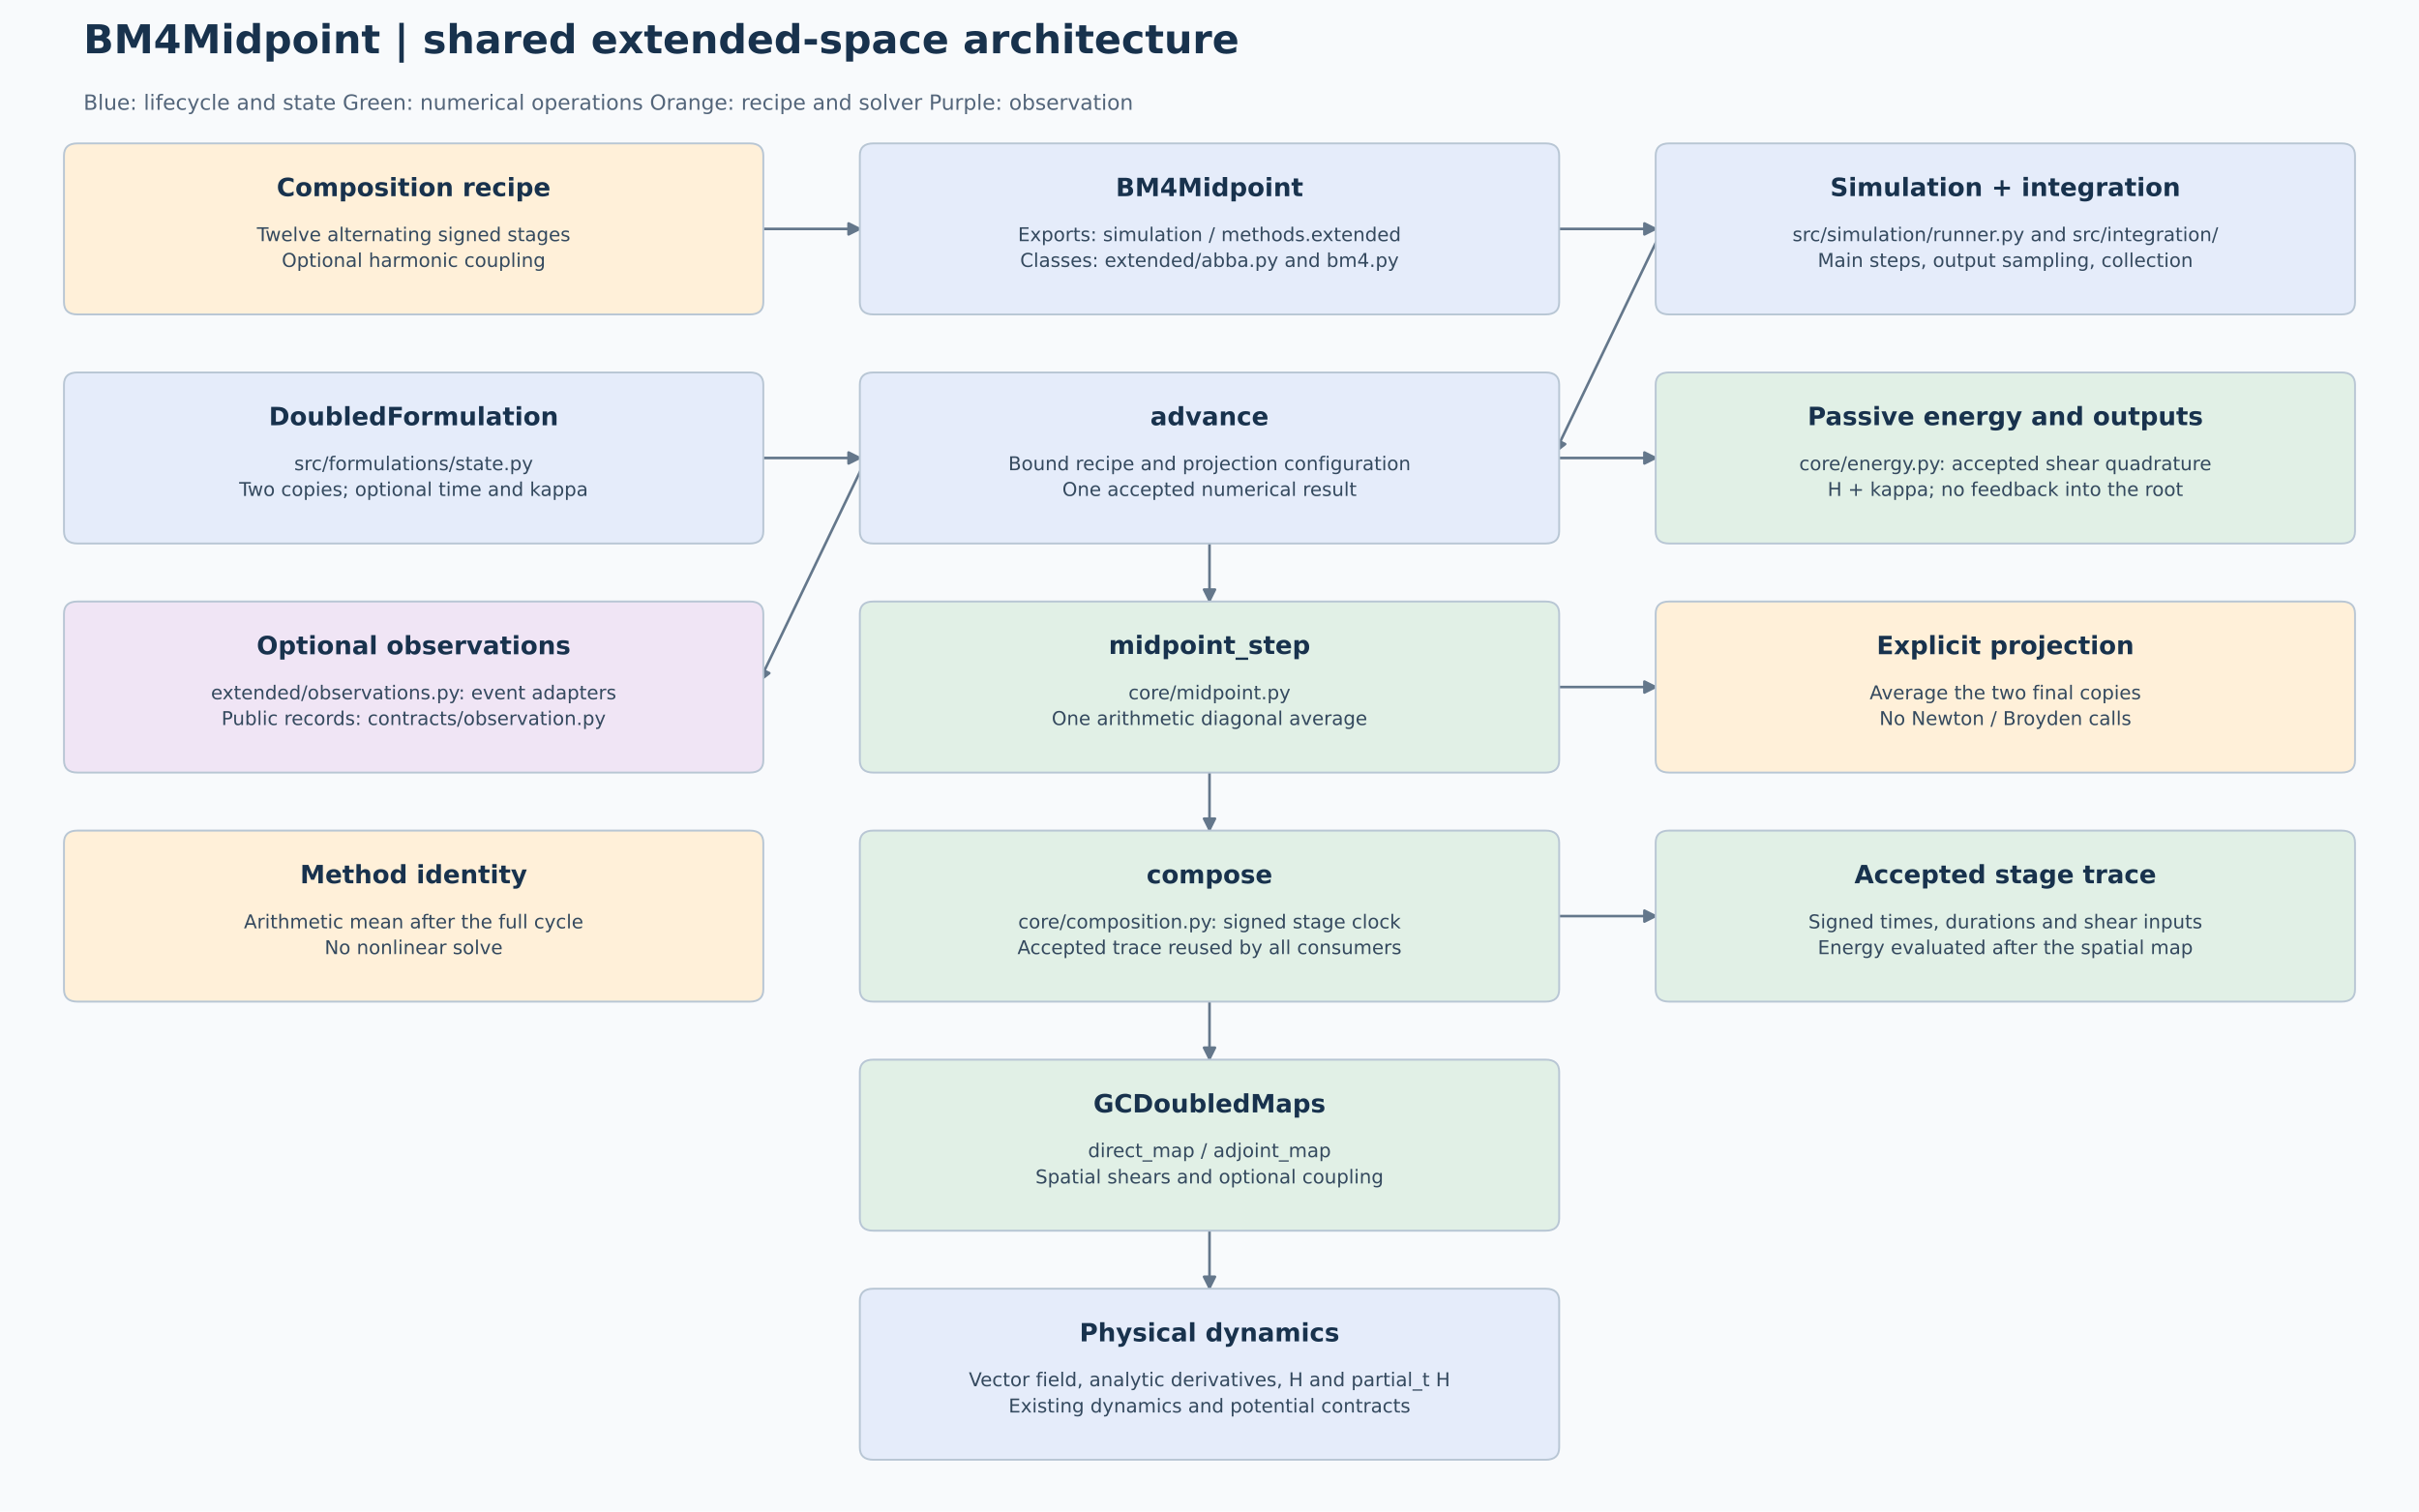
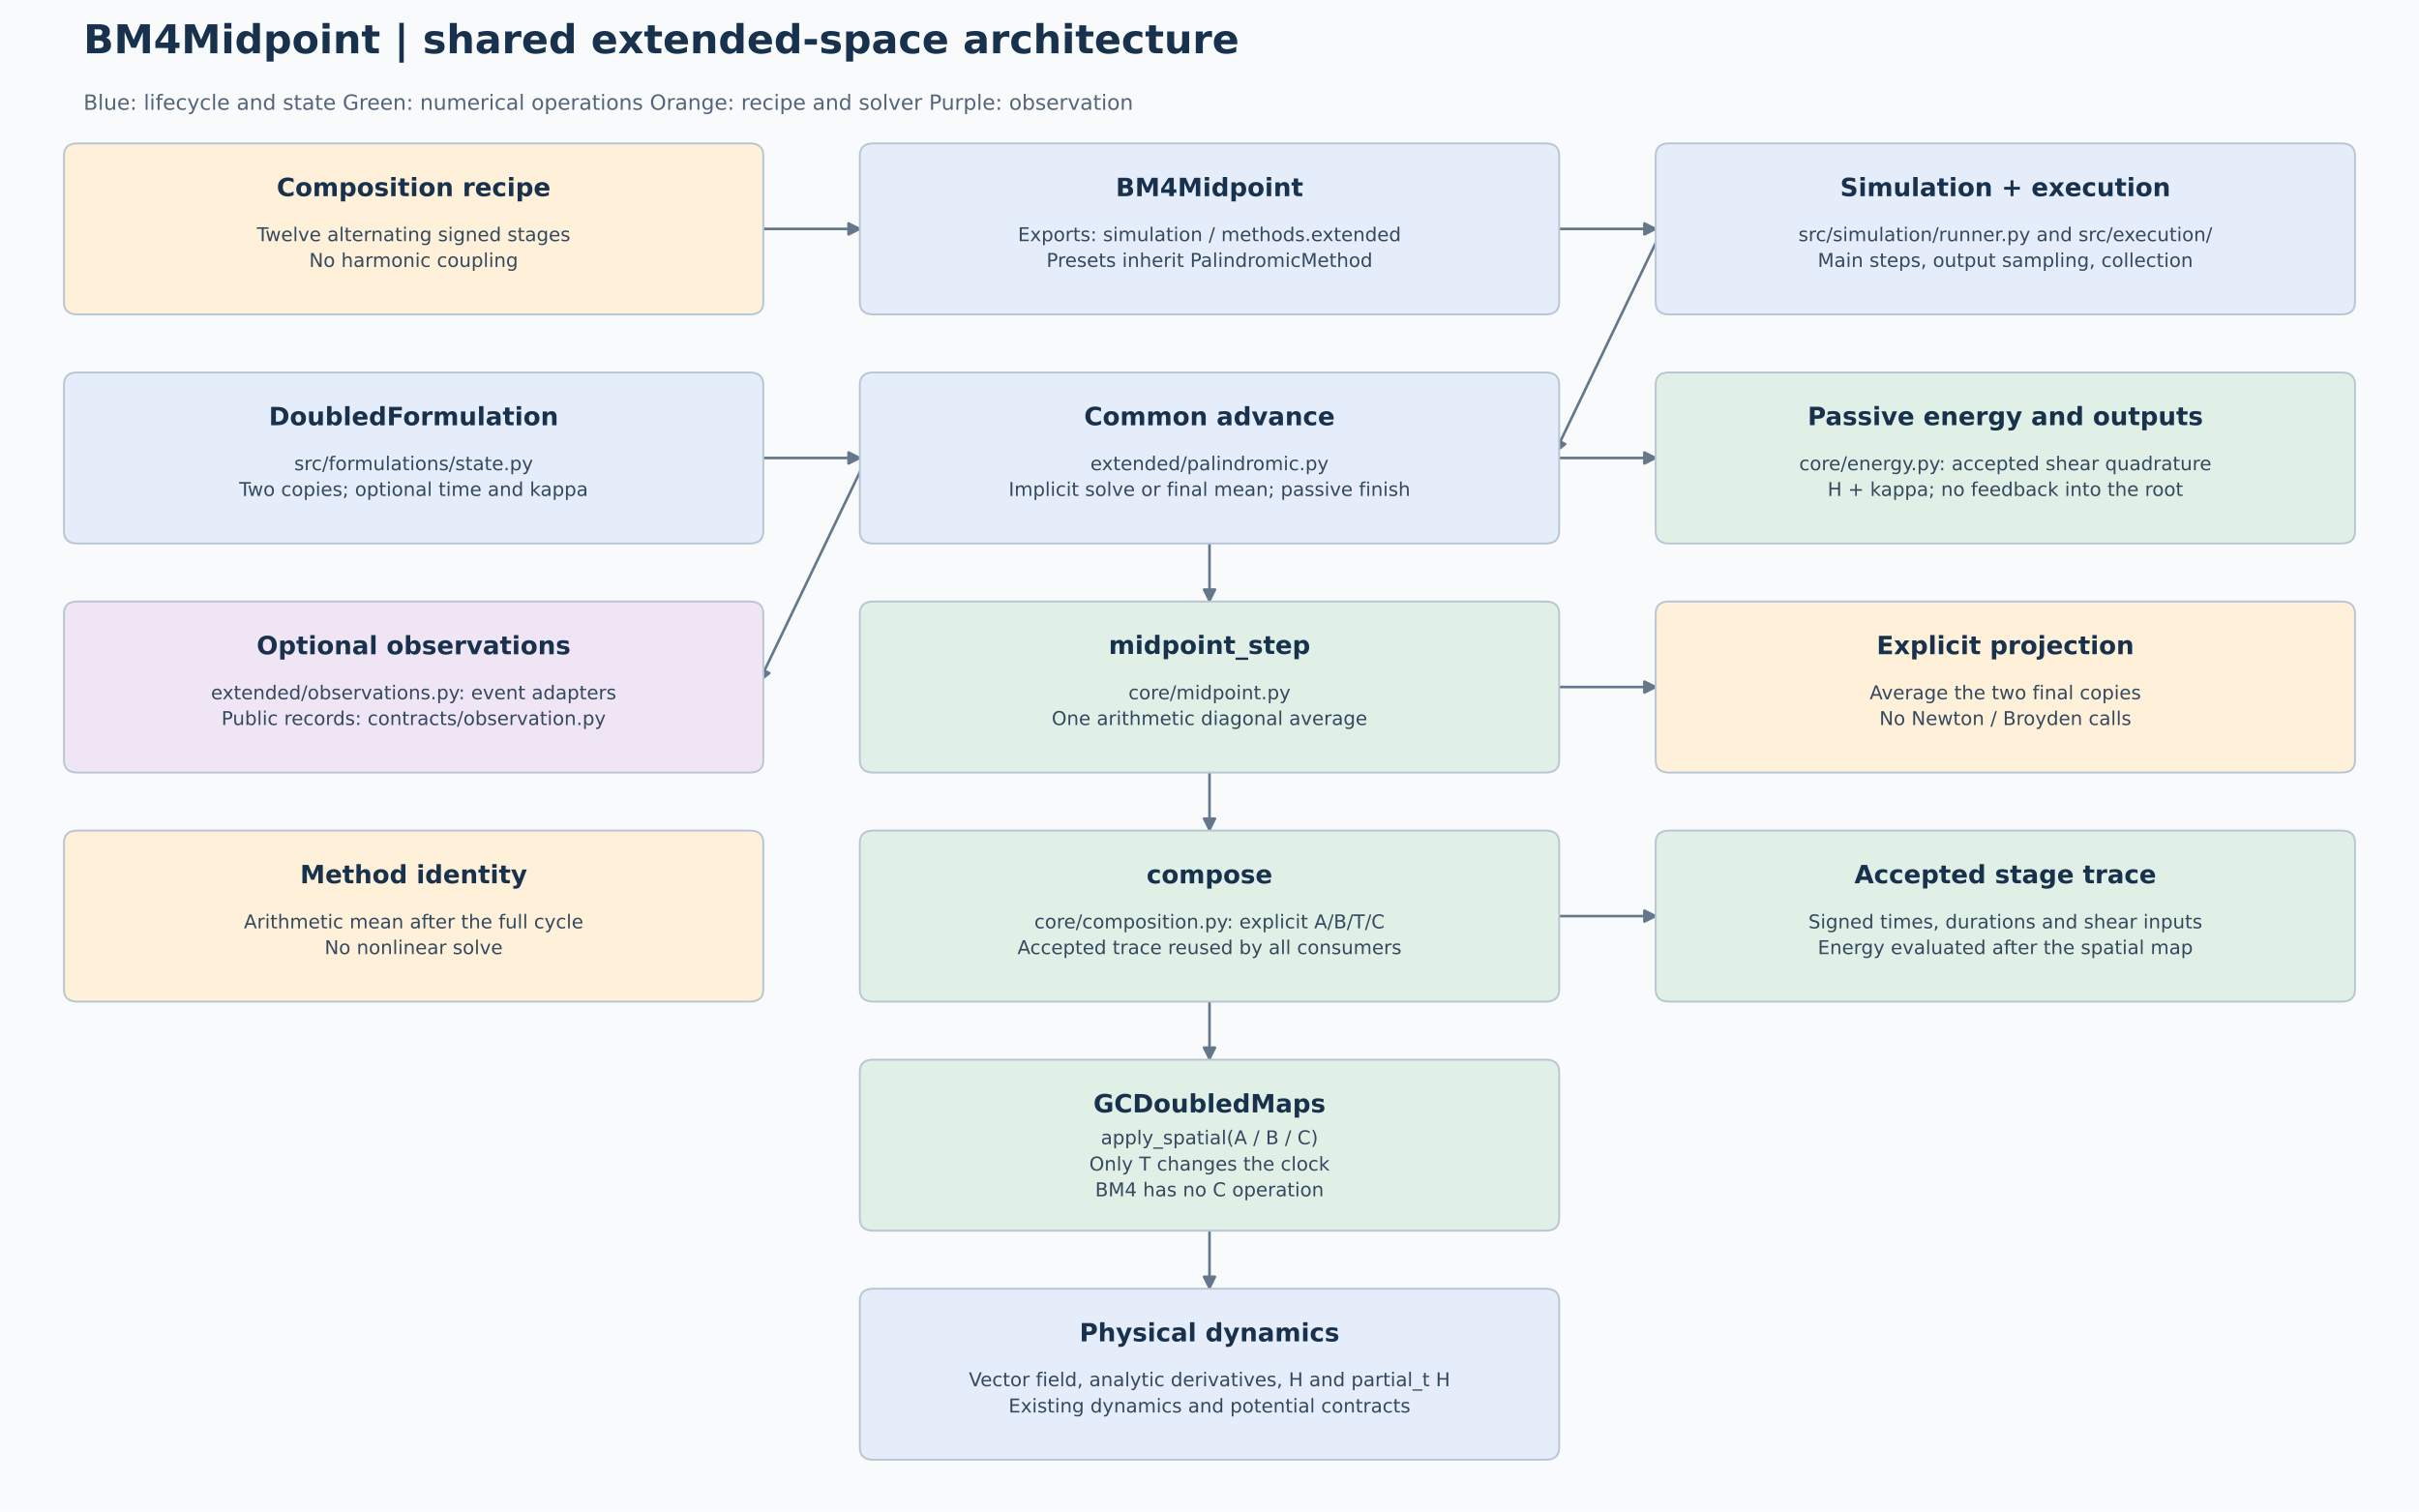
<svg xmlns="http://www.w3.org/2000/svg" width="1152pt" height="720pt" viewBox="0 0 1152 720" version="1.1">
  <defs>
    <style type="text/css">*{stroke-linejoin: round; stroke-linecap: butt}</style>
  </defs>
  <g id="figure_1">
    <g id="patch_1">
      <path d="M 0 720 L 1152 720 L 1152 0 L 0 0 z " style="fill: #f8fafc" />
    </g>
    <g id="axes_1">
      <g id="patch_2">
        <path d="M 362.288 109.039 Q 386.497 109.039 409.309 109.039 " clip-path="url(#pb098db616b)" style="fill: none; stroke: #64778b; stroke-width: 1.25; stroke-linecap: round" />
        <path d="M 404.109 106.439 L 409.309 109.039 L 404.109 111.639 z " clip-path="url(#pb098db616b)" style="fill: #64778b; stroke: #64778b; stroke-width: 1.25; stroke-linecap: round" />
      </g>
      <g id="patch_3">
        <path d="M 741.296 109.039 Q 765.505 109.039 788.317 109.039 " clip-path="url(#pb098db616b)" style="fill: none; stroke: #64778b; stroke-width: 1.25; stroke-linecap: round" />
        <path d="M 783.117 106.439 L 788.317 109.039 L 783.117 111.639 z " clip-path="url(#pb098db616b)" style="fill: #64778b; stroke: #64778b; stroke-width: 1.25; stroke-linecap: round" />
      </g>
      <g id="patch_4">
        <path d="M 790.847 110.841 Q 765.505 163.594 740.768 215.088 " clip-path="url(#pb098db616b)" style="fill: none; stroke: #64778b; stroke-width: 1.25; stroke-linecap: round" />
        <path d="M 745.363 211.527 L 740.768 215.088 L 740.676 209.275 z " clip-path="url(#pb098db616b)" style="fill: #64778b; stroke: #64778b; stroke-width: 1.25; stroke-linecap: round" />
      </g>
      <g id="patch_5">
        <path d="M 362.288 218.153 Q 386.497 218.153 409.309 218.153 " clip-path="url(#pb098db616b)" style="fill: none; stroke: #64778b; stroke-width: 1.25; stroke-linecap: round" />
        <path d="M 404.109 215.553 L 409.309 218.153 L 404.109 220.753 z " clip-path="url(#pb098db616b)" style="fill: #64778b; stroke: #64778b; stroke-width: 1.25; stroke-linecap: round" />
      </g>
      <g id="patch_6">
        <path d="M 576 257.976 Q 576 272.707 576 286.041 " clip-path="url(#pb098db616b)" style="fill: none; stroke: #64778b; stroke-width: 1.25; stroke-linecap: round" />
        <path d="M 578.6 280.841 L 576 286.041 L 573.4 280.841 z " clip-path="url(#pb098db616b)" style="fill: #64778b; stroke: #64778b; stroke-width: 1.25; stroke-linecap: round" />
      </g>
      <g id="patch_7">
        <path d="M 741.296 218.153 Q 765.505 218.153 788.317 218.153 " clip-path="url(#pb098db616b)" style="fill: none; stroke: #64778b; stroke-width: 1.25; stroke-linecap: round" />
        <path d="M 783.117 215.553 L 788.317 218.153 L 783.117 220.753 z " clip-path="url(#pb098db616b)" style="fill: #64778b; stroke: #64778b; stroke-width: 1.25; stroke-linecap: round" />
      </g>
      <g id="patch_8">
        <path d="M 411.839 219.954 Q 386.497 272.708 361.76 324.202 " clip-path="url(#pb098db616b)" style="fill: none; stroke: #64778b; stroke-width: 1.25; stroke-linecap: round" />
        <path d="M 366.355 320.64 L 361.76 324.202 L 361.668 318.389 z " clip-path="url(#pb098db616b)" style="fill: #64778b; stroke: #64778b; stroke-width: 1.25; stroke-linecap: round" />
      </g>
      <g id="patch_9">
        <path d="M 576 367.089 Q 576 381.821 576 395.155 " clip-path="url(#pb098db616b)" style="fill: none; stroke: #64778b; stroke-width: 1.25; stroke-linecap: round" />
        <path d="M 578.6 389.955 L 576 395.155 L 573.4 389.955 z " clip-path="url(#pb098db616b)" style="fill: #64778b; stroke: #64778b; stroke-width: 1.25; stroke-linecap: round" />
      </g>
      <g id="patch_10">
        <path d="M 741.296 327.266 Q 765.505 327.266 788.317 327.266 " clip-path="url(#pb098db616b)" style="fill: none; stroke: #64778b; stroke-width: 1.25; stroke-linecap: round" />
        <path d="M 783.117 324.666 L 788.317 327.266 L 783.117 329.866 z " clip-path="url(#pb098db616b)" style="fill: #64778b; stroke: #64778b; stroke-width: 1.25; stroke-linecap: round" />
      </g>
      <g id="patch_11">
        <path d="M 741.296 436.379 Q 765.505 436.379 788.317 436.379 " clip-path="url(#pb098db616b)" style="fill: none; stroke: #64778b; stroke-width: 1.25; stroke-linecap: round" />
        <path d="M 783.117 433.779 L 788.317 436.379 L 783.117 438.979 z " clip-path="url(#pb098db616b)" style="fill: #64778b; stroke: #64778b; stroke-width: 1.25; stroke-linecap: round" />
      </g>
      <g id="patch_12">
        <path d="M 576 476.203 Q 576 490.934 576 504.268 " clip-path="url(#pb098db616b)" style="fill: none; stroke: #64778b; stroke-width: 1.25; stroke-linecap: round" />
        <path d="M 578.6 499.068 L 576 504.268 L 573.4 499.068 z " clip-path="url(#pb098db616b)" style="fill: #64778b; stroke: #64778b; stroke-width: 1.25; stroke-linecap: round" />
      </g>
      <g id="patch_13">
        <path d="M 576 585.316 Q 576 600.048 576 613.382 " clip-path="url(#pb098db616b)" style="fill: none; stroke: #64778b; stroke-width: 1.25; stroke-linecap: round" />
        <path d="M 578.6 608.182 L 576 613.382 L 573.4 608.182 z " clip-path="url(#pb098db616b)" style="fill: #64778b; stroke: #64778b; stroke-width: 1.25; stroke-linecap: round" />
      </g>
      <g id="patch_14">
        <path d="M 36.922 149.775 L 357.062 149.775 Q 363.514 149.775 363.514 143.955 L 363.514 74.123 Q 363.514 68.304 357.062 68.304 L 36.922 68.304 Q 30.47 68.304 30.47 74.123 L 30.47 143.955 Q 30.47 149.775 36.922 149.775 z " clip-path="url(#pb098db616b)" style="fill: #fff0d9; stroke: #b8c6d4; stroke-width: 0.9; stroke-linejoin: miter" />
      </g>
      <g id="patch_15">
        <path d="M 415.93 149.775 L 736.07 149.775 Q 742.522 149.775 742.522 143.955 L 742.522 74.123 Q 742.522 68.304 736.07 68.304 L 415.93 68.304 Q 409.478 68.304 409.478 74.123 L 409.478 143.955 Q 409.478 149.775 415.93 149.775 z " clip-path="url(#pb098db616b)" style="fill: #e5ecfa; stroke: #b8c6d4; stroke-width: 0.9; stroke-linejoin: miter" />
      </g>
      <g id="patch_16">
        <path d="M 794.938 149.775 L 1115.078 149.775 Q 1121.53 149.775 1121.53 143.955 L 1121.53 74.123 Q 1121.53 68.304 1115.078 68.304 L 794.938 68.304 Q 788.486 68.304 788.486 74.123 L 788.486 143.955 Q 788.486 149.775 794.938 149.775 z " clip-path="url(#pb098db616b)" style="fill: #e5ecfa; stroke: #b8c6d4; stroke-width: 0.9; stroke-linejoin: miter" />
      </g>
      <g id="patch_17">
        <path d="M 36.922 258.888 L 357.062 258.888 Q 363.514 258.888 363.514 253.069 L 363.514 183.236 Q 363.514 177.417 357.062 177.417 L 36.922 177.417 Q 30.47 177.417 30.47 183.236 L 30.47 253.069 Q 30.47 258.888 36.922 258.888 z " clip-path="url(#pb098db616b)" style="fill: #e5ecfa; stroke: #b8c6d4; stroke-width: 0.9; stroke-linejoin: miter" />
      </g>
      <g id="patch_18">
        <path d="M 415.93 258.888 L 736.07 258.888 Q 742.522 258.888 742.522 253.069 L 742.522 183.236 Q 742.522 177.417 736.07 177.417 L 415.93 177.417 Q 409.478 177.417 409.478 183.236 L 409.478 253.069 Q 409.478 258.888 415.93 258.888 z " clip-path="url(#pb098db616b)" style="fill: #e5ecfa; stroke: #b8c6d4; stroke-width: 0.9; stroke-linejoin: miter" />
      </g>
      <g id="patch_19">
        <path d="M 794.938 258.888 L 1115.078 258.888 Q 1121.53 258.888 1121.53 253.069 L 1121.53 183.236 Q 1121.53 177.417 1115.078 177.417 L 794.938 177.417 Q 788.486 177.417 788.486 183.236 L 788.486 253.069 Q 788.486 258.888 794.938 258.888 z " clip-path="url(#pb098db616b)" style="fill: #e1f0e6; stroke: #b8c6d4; stroke-width: 0.9; stroke-linejoin: miter" />
      </g>
      <g id="patch_20">
        <path d="M 36.922 368.002 L 357.062 368.002 Q 363.514 368.002 363.514 362.182 L 363.514 292.35 Q 363.514 286.53 357.062 286.53 L 36.922 286.53 Q 30.47 286.53 30.47 292.35 L 30.47 362.182 Q 30.47 368.002 36.922 368.002 z " clip-path="url(#pb098db616b)" style="fill: #f0e5f5; stroke: #b8c6d4; stroke-width: 0.9; stroke-linejoin: miter" />
      </g>
      <g id="patch_21">
        <path d="M 415.93 368.002 L 736.07 368.002 Q 742.522 368.002 742.522 362.182 L 742.522 292.35 Q 742.522 286.53 736.07 286.53 L 415.93 286.53 Q 409.478 286.53 409.478 292.35 L 409.478 362.182 Q 409.478 368.002 415.93 368.002 z " clip-path="url(#pb098db616b)" style="fill: #e1f0e6; stroke: #b8c6d4; stroke-width: 0.9; stroke-linejoin: miter" />
      </g>
      <g id="patch_22">
        <path d="M 794.938 368.002 L 1115.078 368.002 Q 1121.53 368.002 1121.53 362.182 L 1121.53 292.35 Q 1121.53 286.53 1115.078 286.53 L 794.938 286.53 Q 788.486 286.53 788.486 292.35 L 788.486 362.182 Q 788.486 368.002 794.938 368.002 z " clip-path="url(#pb098db616b)" style="fill: #fff0d9; stroke: #b8c6d4; stroke-width: 0.9; stroke-linejoin: miter" />
      </g>
      <g id="patch_23">
        <path d="M 36.922 477.115 L 357.062 477.115 Q 363.514 477.115 363.514 471.296 L 363.514 401.463 Q 363.514 395.644 357.062 395.644 L 36.922 395.644 Q 30.47 395.644 30.47 401.463 L 30.47 471.296 Q 30.47 477.115 36.922 477.115 z " clip-path="url(#pb098db616b)" style="fill: #fff0d9; stroke: #b8c6d4; stroke-width: 0.9; stroke-linejoin: miter" />
      </g>
      <g id="patch_24">
        <path d="M 415.93 477.115 L 736.07 477.115 Q 742.522 477.115 742.522 471.296 L 742.522 401.463 Q 742.522 395.644 736.07 395.644 L 415.93 395.644 Q 409.478 395.644 409.478 401.463 L 409.478 471.296 Q 409.478 477.115 415.93 477.115 z " clip-path="url(#pb098db616b)" style="fill: #e1f0e6; stroke: #b8c6d4; stroke-width: 0.9; stroke-linejoin: miter" />
      </g>
      <g id="patch_25">
        <path d="M 794.938 477.115 L 1115.078 477.115 Q 1121.53 477.115 1121.53 471.296 L 1121.53 401.463 Q 1121.53 395.644 1115.078 395.644 L 794.938 395.644 Q 788.486 395.644 788.486 401.463 L 788.486 471.296 Q 788.486 477.115 794.938 477.115 z " clip-path="url(#pb098db616b)" style="fill: #e1f0e6; stroke: #b8c6d4; stroke-width: 0.9; stroke-linejoin: miter" />
      </g>
      <g id="patch_26">
        <path d="M 415.93 586.228 L 736.07 586.228 Q 742.522 586.228 742.522 580.409 L 742.522 510.576 Q 742.522 504.757 736.07 504.757 L 415.93 504.757 Q 409.478 504.757 409.478 510.576 L 409.478 580.409 Q 409.478 586.228 415.93 586.228 z " clip-path="url(#pb098db616b)" style="fill: #e1f0e6; stroke: #b8c6d4; stroke-width: 0.9; stroke-linejoin: miter" />
      </g>
      <g id="patch_27">
        <path d="M 415.93 695.342 L 736.07 695.342 Q 742.522 695.342 742.522 689.522 L 742.522 619.69 Q 742.522 613.871 736.07 613.871 L 415.93 613.871 Q 409.478 613.871 409.478 619.69 L 409.478 689.522 Q 409.478 695.342 415.93 695.342 z " clip-path="url(#pb098db616b)" style="fill: #e5ecfa; stroke: #b8c6d4; stroke-width: 0.9; stroke-linejoin: miter" />
      </g>
      <g id="text_1">
        <text style="font-weight: 700; font-size: 19px; font-family: 'DejaVu Sans', 'Bitstream Vera Sans', 'Computer Modern Sans Serif', 'Lucida Grande', 'Verdana', 'Geneva', 'Lucid', 'Arial', 'Helvetica', 'Avant Garde', sans-serif; text-anchor: start; fill: #18324d" x="39.744" y="25.386" transform="rotate(-0 39.744 25.38557)">BM4Midpoint | shared extended-space architecture</text>
      </g>
      <g id="text_2">
        <text style="font-size: 10px; font-family: 'DejaVu Sans', 'Bitstream Vera Sans', 'Computer Modern Sans Serif', 'Lucida Grande', 'Verdana', 'Geneva', 'Lucid', 'Arial', 'Helvetica', 'Avant Garde', sans-serif; text-anchor: start; fill: #53657a" x="39.744" y="52.3" transform="rotate(-0 39.744 52.30021)">Blue: lifecycle and state    Green: numerical operations    Orange: recipe and solver    Purple: observation</text>
      </g>
      <g id="text_3">
        <text style="font-weight: 700; font-size: 12px; font-family: 'DejaVu Sans', 'Bitstream Vera Sans', 'Computer Modern Sans Serif', 'Lucida Grande', 'Verdana', 'Geneva', 'Lucid', 'Arial', 'Helvetica', 'Avant Garde', sans-serif; text-anchor: middle; fill: #18324d" x="196.992" y="93.437" transform="rotate(-0 196.992 93.43744)">Composition recipe</text>
      </g>
      <g id="text_4">
        <text style="font-size: 9.1px; font-family: 'DejaVu Sans', 'Bitstream Vera Sans', 'Computer Modern Sans Serif', 'Lucida Grande', 'Verdana', 'Geneva', 'Lucid', 'Arial', 'Helvetica', 'Avant Garde', sans-serif; fill: #34495e" transform="translate(122.3343 114.8745)">Twelve alternating signed stages</text>
-         <text style="font-size: 9.1px; font-family: 'DejaVu Sans', 'Bitstream Vera Sans', 'Computer Modern Sans Serif', 'Lucida Grande', 'Verdana', 'Geneva', 'Lucid', 'Arial', 'Helvetica', 'Avant Garde', sans-serif; fill: #34495e" transform="translate(134.1757 127.1389)">Optional harmonic coupling</text>
+         <text style="font-size: 9.1px; font-family: 'DejaVu Sans', 'Bitstream Vera Sans', 'Computer Modern Sans Serif', 'Lucida Grande', 'Verdana', 'Geneva', 'Lucid', 'Arial', 'Helvetica', 'Avant Garde', sans-serif; fill: #34495e" transform="translate(147.2257 127.1389)">No harmonic coupling</text>
      </g>
      <g id="text_5">
        <text style="font-weight: 700; font-size: 12px; font-family: 'DejaVu Sans', 'Bitstream Vera Sans', 'Computer Modern Sans Serif', 'Lucida Grande', 'Verdana', 'Geneva', 'Lucid', 'Arial', 'Helvetica', 'Avant Garde', sans-serif; text-anchor: middle; fill: #18324d" x="576" y="93.437" transform="rotate(-0 576 93.43744)">BM4Midpoint</text>
      </g>
      <g id="text_6">
        <text style="font-size: 9.1px; font-family: 'DejaVu Sans', 'Bitstream Vera Sans', 'Computer Modern Sans Serif', 'Lucida Grande', 'Verdana', 'Geneva', 'Lucid', 'Arial', 'Helvetica', 'Avant Garde', sans-serif; fill: #34495e" transform="translate(484.7689 114.8745)">Exports: simulation / methods.extended</text>
-         <text style="font-size: 9.1px; font-family: 'DejaVu Sans', 'Bitstream Vera Sans', 'Computer Modern Sans Serif', 'Lucida Grande', 'Verdana', 'Geneva', 'Lucid', 'Arial', 'Helvetica', 'Avant Garde', sans-serif; fill: #34495e" transform="translate(485.8147 127.1389)">Classes: extended/abba.py and bm4.py</text>
+         <text style="font-size: 9.1px; font-family: 'DejaVu Sans', 'Bitstream Vera Sans', 'Computer Modern Sans Serif', 'Lucida Grande', 'Verdana', 'Geneva', 'Lucid', 'Arial', 'Helvetica', 'Avant Garde', sans-serif; fill: #34495e" transform="translate(498.3606 127.1389)">Presets inherit PalindromicMethod</text>
      </g>
      <g id="text_7">
-         <text style="font-weight: 700; font-size: 12px; font-family: 'DejaVu Sans', 'Bitstream Vera Sans', 'Computer Modern Sans Serif', 'Lucida Grande', 'Verdana', 'Geneva', 'Lucid', 'Arial', 'Helvetica', 'Avant Garde', sans-serif; text-anchor: middle; fill: #18324d" x="955.008" y="93.391" transform="rotate(-0 955.008 93.39056)">Simulation + integration</text>
+         <text style="font-weight: 700; font-size: 12px; font-family: 'DejaVu Sans', 'Bitstream Vera Sans', 'Computer Modern Sans Serif', 'Lucida Grande', 'Verdana', 'Geneva', 'Lucid', 'Arial', 'Helvetica', 'Avant Garde', sans-serif; text-anchor: middle; fill: #18324d" x="955.008" y="93.437" transform="rotate(-0 955.008 93.43744)">Simulation + execution</text>
      </g>
      <g id="text_8">
-         <text style="font-size: 9.1px; font-family: 'DejaVu Sans', 'Bitstream Vera Sans', 'Computer Modern Sans Serif', 'Lucida Grande', 'Verdana', 'Geneva', 'Lucid', 'Arial', 'Helvetica', 'Avant Garde', sans-serif; fill: #34495e" transform="translate(853.629 114.8745)">src/simulation/runner.py and src/integration/</text>
+         <text style="font-size: 9.1px; font-family: 'DejaVu Sans', 'Bitstream Vera Sans', 'Computer Modern Sans Serif', 'Lucida Grande', 'Verdana', 'Geneva', 'Lucid', 'Arial', 'Helvetica', 'Avant Garde', sans-serif; fill: #34495e" transform="translate(856.4514 114.8745)">src/simulation/runner.py and src/execution/</text>
        <text style="font-size: 9.1px; font-family: 'DejaVu Sans', 'Bitstream Vera Sans', 'Computer Modern Sans Serif', 'Lucida Grande', 'Verdana', 'Geneva', 'Lucid', 'Arial', 'Helvetica', 'Avant Garde', sans-serif; fill: #34495e" transform="translate(865.6403 127.1389)">Main steps, output sampling, collection</text>
      </g>
      <g id="text_9">
        <text style="font-weight: 700; font-size: 12px; font-family: 'DejaVu Sans', 'Bitstream Vera Sans', 'Computer Modern Sans Serif', 'Lucida Grande', 'Verdana', 'Geneva', 'Lucid', 'Arial', 'Helvetica', 'Avant Garde', sans-serif; text-anchor: middle; fill: #18324d" x="196.992" y="202.551" transform="rotate(-0 196.992 202.5508)">DoubledFormulation</text>
      </g>
      <g id="text_10">
        <text style="font-size: 9.1px; font-family: 'DejaVu Sans', 'Bitstream Vera Sans', 'Computer Modern Sans Serif', 'Lucida Grande', 'Verdana', 'Geneva', 'Lucid', 'Arial', 'Helvetica', 'Avant Garde', sans-serif; fill: #34495e" transform="translate(140.1028 223.9879)">src/formulations/state.py</text>
        <text style="font-size: 9.1px; font-family: 'DejaVu Sans', 'Bitstream Vera Sans', 'Computer Modern Sans Serif', 'Lucida Grande', 'Verdana', 'Geneva', 'Lucid', 'Arial', 'Helvetica', 'Avant Garde', sans-serif; fill: #34495e" transform="translate(113.8983 236.2523)">Two copies; optional time and kappa</text>
      </g>
      <g id="text_11">
-         <text style="font-weight: 700; font-size: 12px; font-family: 'DejaVu Sans', 'Bitstream Vera Sans', 'Computer Modern Sans Serif', 'Lucida Grande', 'Verdana', 'Geneva', 'Lucid', 'Arial', 'Helvetica', 'Avant Garde', sans-serif; text-anchor: middle; fill: #18324d" x="576" y="202.551" transform="rotate(-0 576 202.5508)">advance</text>
+         <text style="font-weight: 700; font-size: 12px; font-family: 'DejaVu Sans', 'Bitstream Vera Sans', 'Computer Modern Sans Serif', 'Lucida Grande', 'Verdana', 'Geneva', 'Lucid', 'Arial', 'Helvetica', 'Avant Garde', sans-serif; text-anchor: middle; fill: #18324d" x="576" y="202.551" transform="rotate(-0 576 202.5508)">Common advance</text>
      </g>
      <g id="text_12">
-         <text style="font-size: 9.1px; font-family: 'DejaVu Sans', 'Bitstream Vera Sans', 'Computer Modern Sans Serif', 'Lucida Grande', 'Verdana', 'Geneva', 'Lucid', 'Arial', 'Helvetica', 'Avant Garde', sans-serif; fill: #34495e" transform="translate(480.1692 223.9879)">Bound recipe and projection configuration</text>
-         <text style="font-size: 9.1px; font-family: 'DejaVu Sans', 'Bitstream Vera Sans', 'Computer Modern Sans Serif', 'Lucida Grande', 'Verdana', 'Geneva', 'Lucid', 'Arial', 'Helvetica', 'Avant Garde', sans-serif; fill: #34495e" transform="translate(505.8881 236.2523)">One accepted numerical result</text>
+         <text style="font-size: 9.1px; font-family: 'DejaVu Sans', 'Bitstream Vera Sans', 'Computer Modern Sans Serif', 'Lucida Grande', 'Verdana', 'Geneva', 'Lucid', 'Arial', 'Helvetica', 'Avant Garde', sans-serif; fill: #34495e" transform="translate(519.2558 223.9879)">extended/palindromic.py</text>
+         <text style="font-size: 9.1px; font-family: 'DejaVu Sans', 'Bitstream Vera Sans', 'Computer Modern Sans Serif', 'Lucida Grande', 'Verdana', 'Geneva', 'Lucid', 'Arial', 'Helvetica', 'Avant Garde', sans-serif; fill: #34495e" transform="translate(480.3384 236.2523)">Implicit solve or final mean; passive finish</text>
      </g>
      <g id="text_13">
        <text style="font-weight: 700; font-size: 12px; font-family: 'DejaVu Sans', 'Bitstream Vera Sans', 'Computer Modern Sans Serif', 'Lucida Grande', 'Verdana', 'Geneva', 'Lucid', 'Arial', 'Helvetica', 'Avant Garde', sans-serif; text-anchor: middle; fill: #18324d" x="955.008" y="202.504" transform="rotate(-0 955.008 202.504)">Passive energy and outputs</text>
      </g>
      <g id="text_14">
        <text style="font-size: 9.1px; font-family: 'DejaVu Sans', 'Bitstream Vera Sans', 'Computer Modern Sans Serif', 'Lucida Grande', 'Verdana', 'Geneva', 'Lucid', 'Arial', 'Helvetica', 'Avant Garde', sans-serif; fill: #34495e" transform="translate(856.8389 223.9879)">core/energy.py: accepted shear quadrature</text>
        <text style="font-size: 9.1px; font-family: 'DejaVu Sans', 'Bitstream Vera Sans', 'Computer Modern Sans Serif', 'Lucida Grande', 'Verdana', 'Geneva', 'Lucid', 'Arial', 'Helvetica', 'Avant Garde', sans-serif; fill: #34495e" transform="translate(870.3368 236.2523)">H + kappa; no feedback into the root</text>
      </g>
      <g id="text_15">
        <text style="font-weight: 700; font-size: 12px; font-family: 'DejaVu Sans', 'Bitstream Vera Sans', 'Computer Modern Sans Serif', 'Lucida Grande', 'Verdana', 'Geneva', 'Lucid', 'Arial', 'Helvetica', 'Avant Garde', sans-serif; text-anchor: middle; fill: #18324d" x="196.992" y="311.664" transform="rotate(-0 196.992 311.6642)">Optional observations</text>
      </g>
      <g id="text_16">
        <text style="font-size: 9.1px; font-family: 'DejaVu Sans', 'Bitstream Vera Sans', 'Computer Modern Sans Serif', 'Lucida Grande', 'Verdana', 'Geneva', 'Lucid', 'Arial', 'Helvetica', 'Avant Garde', sans-serif; fill: #34495e" transform="translate(100.4623 333.1013)">extended/observations.py: event adapters</text>
        <text style="font-size: 9.1px; font-family: 'DejaVu Sans', 'Bitstream Vera Sans', 'Computer Modern Sans Serif', 'Lucida Grande', 'Verdana', 'Geneva', 'Lucid', 'Arial', 'Helvetica', 'Avant Garde', sans-serif; fill: #34495e" transform="translate(105.4602 345.3657)">Public records: contracts/observation.py</text>
      </g>
      <g id="text_17">
        <text style="font-weight: 700; font-size: 12px; font-family: 'DejaVu Sans', 'Bitstream Vera Sans', 'Computer Modern Sans Serif', 'Lucida Grande', 'Verdana', 'Geneva', 'Lucid', 'Arial', 'Helvetica', 'Avant Garde', sans-serif; text-anchor: middle; fill: #18324d" x="576" y="311.497" transform="rotate(-0 576 311.4974)">midpoint_step</text>
      </g>
      <g id="text_18">
        <text style="font-size: 9.1px; font-family: 'DejaVu Sans', 'Bitstream Vera Sans', 'Computer Modern Sans Serif', 'Lucida Grande', 'Verdana', 'Geneva', 'Lucid', 'Arial', 'Helvetica', 'Avant Garde', sans-serif; fill: #34495e" transform="translate(537.3975 333.1013)">core/midpoint.py</text>
        <text style="font-size: 9.1px; font-family: 'DejaVu Sans', 'Bitstream Vera Sans', 'Computer Modern Sans Serif', 'Lucida Grande', 'Verdana', 'Geneva', 'Lucid', 'Arial', 'Helvetica', 'Avant Garde', sans-serif; fill: #34495e" transform="translate(500.8482 345.3657)">One arithmetic diagonal average</text>
      </g>
      <g id="text_19">
        <text style="font-weight: 700; font-size: 12px; font-family: 'DejaVu Sans', 'Bitstream Vera Sans', 'Computer Modern Sans Serif', 'Lucida Grande', 'Verdana', 'Geneva', 'Lucid', 'Arial', 'Helvetica', 'Avant Garde', sans-serif; text-anchor: middle; fill: #18324d" x="955.008" y="311.617" transform="rotate(-0 955.008 311.6174)">Explicit projection</text>
      </g>
      <g id="text_20">
        <text style="font-size: 9.1px; font-family: 'DejaVu Sans', 'Bitstream Vera Sans', 'Computer Modern Sans Serif', 'Lucida Grande', 'Verdana', 'Geneva', 'Lucid', 'Arial', 'Helvetica', 'Avant Garde', sans-serif; fill: #34495e" transform="translate(890.3731 333.1013)">Average the two final copies</text>
        <text style="font-size: 9.1px; font-family: 'DejaVu Sans', 'Bitstream Vera Sans', 'Computer Modern Sans Serif', 'Lucida Grande', 'Verdana', 'Geneva', 'Lucid', 'Arial', 'Helvetica', 'Avant Garde', sans-serif; fill: #34495e" transform="translate(894.9999 345.3657)">No Newton / Broyden calls</text>
      </g>
      <g id="text_21">
        <text style="font-weight: 700; font-size: 12px; font-family: 'DejaVu Sans', 'Bitstream Vera Sans', 'Computer Modern Sans Serif', 'Lucida Grande', 'Verdana', 'Geneva', 'Lucid', 'Arial', 'Helvetica', 'Avant Garde', sans-serif; text-anchor: middle; fill: #18324d" x="196.992" y="420.731" transform="rotate(-0 196.992 420.7308)">Method identity</text>
      </g>
      <g id="text_22">
        <text style="font-size: 9.1px; font-family: 'DejaVu Sans', 'Bitstream Vera Sans', 'Computer Modern Sans Serif', 'Lucida Grande', 'Verdana', 'Geneva', 'Lucid', 'Arial', 'Helvetica', 'Avant Garde', sans-serif; fill: #34495e" transform="translate(116.1577 442.2147)">Arithmetic mean after the full cycle</text>
        <text style="font-size: 9.1px; font-family: 'DejaVu Sans', 'Bitstream Vera Sans', 'Computer Modern Sans Serif', 'Lucida Grande', 'Verdana', 'Geneva', 'Lucid', 'Arial', 'Helvetica', 'Avant Garde', sans-serif; fill: #34495e" transform="translate(154.5796 454.4791)">No nonlinear solve</text>
      </g>
      <g id="text_23">
        <text style="font-weight: 700; font-size: 12px; font-family: 'DejaVu Sans', 'Bitstream Vera Sans', 'Computer Modern Sans Serif', 'Lucida Grande', 'Verdana', 'Geneva', 'Lucid', 'Arial', 'Helvetica', 'Avant Garde', sans-serif; text-anchor: middle; fill: #18324d" x="576" y="420.778" transform="rotate(-0 576 420.7776)">compose</text>
      </g>
      <g id="text_24">
-         <text style="font-size: 9.1px; font-family: 'DejaVu Sans', 'Bitstream Vera Sans', 'Computer Modern Sans Serif', 'Lucida Grande', 'Verdana', 'Geneva', 'Lucid', 'Arial', 'Helvetica', 'Avant Garde', sans-serif; fill: #34495e" transform="translate(484.8934 442.2147)">core/composition.py: signed stage clock</text>
+         <text style="font-size: 9.1px; font-family: 'DejaVu Sans', 'Bitstream Vera Sans', 'Computer Modern Sans Serif', 'Lucida Grande', 'Verdana', 'Geneva', 'Lucid', 'Arial', 'Helvetica', 'Avant Garde', sans-serif; fill: #34495e" transform="translate(492.5829 442.2147)">core/composition.py: explicit A/B/T/C</text>
        <text style="font-size: 9.1px; font-family: 'DejaVu Sans', 'Bitstream Vera Sans', 'Computer Modern Sans Serif', 'Lucida Grande', 'Verdana', 'Geneva', 'Lucid', 'Arial', 'Helvetica', 'Avant Garde', sans-serif; fill: #34495e" transform="translate(484.5258 454.4791)">Accepted trace reused by all consumers</text>
      </g>
      <g id="text_25">
        <text style="font-weight: 700; font-size: 12px; font-family: 'DejaVu Sans', 'Bitstream Vera Sans', 'Computer Modern Sans Serif', 'Lucida Grande', 'Verdana', 'Geneva', 'Lucid', 'Arial', 'Helvetica', 'Avant Garde', sans-serif; text-anchor: middle; fill: #18324d" x="955.008" y="420.731" transform="rotate(-0 955.008 420.7308)">Accepted stage trace</text>
      </g>
      <g id="text_26">
        <text style="font-size: 9.1px; font-family: 'DejaVu Sans', 'Bitstream Vera Sans', 'Computer Modern Sans Serif', 'Lucida Grande', 'Verdana', 'Geneva', 'Lucid', 'Arial', 'Helvetica', 'Avant Garde', sans-serif; fill: #34495e" transform="translate(861.2062 442.2147)">Signed times, durations and shear inputs</text>
        <text style="font-size: 9.1px; font-family: 'DejaVu Sans', 'Bitstream Vera Sans', 'Computer Modern Sans Serif', 'Lucida Grande', 'Verdana', 'Geneva', 'Lucid', 'Arial', 'Helvetica', 'Avant Garde', sans-serif; fill: #34495e" transform="translate(865.6709 454.4791)">Energy evaluated after the spatial map</text>
      </g>
      <g id="text_27">
        <text style="font-weight: 700; font-size: 12px; font-family: 'DejaVu Sans', 'Bitstream Vera Sans', 'Computer Modern Sans Serif', 'Lucida Grande', 'Verdana', 'Geneva', 'Lucid', 'Arial', 'Helvetica', 'Avant Garde', sans-serif; text-anchor: middle; fill: #18324d" x="576" y="529.891" transform="rotate(-0 576 529.891)">GCDoubledMaps</text>
      </g>
      <g id="text_28">
-         <text style="font-size: 9.1px; font-family: 'DejaVu Sans', 'Bitstream Vera Sans', 'Computer Modern Sans Serif', 'Lucida Grande', 'Verdana', 'Geneva', 'Lucid', 'Arial', 'Helvetica', 'Avant Garde', sans-serif; fill: #34495e" transform="translate(518.1453 551.2016)">direct_map / adjoint_map</text>
-         <text style="font-size: 9.1px; font-family: 'DejaVu Sans', 'Bitstream Vera Sans', 'Computer Modern Sans Serif', 'Lucida Grande', 'Verdana', 'Geneva', 'Lucid', 'Arial', 'Helvetica', 'Avant Garde', sans-serif; fill: #34495e" transform="translate(493.109 563.719)">Spatial shears and optional coupling</text>
+         <text style="font-size: 9.1px; font-family: 'DejaVu Sans', 'Bitstream Vera Sans', 'Computer Modern Sans Serif', 'Lucida Grande', 'Verdana', 'Geneva', 'Lucid', 'Arial', 'Helvetica', 'Avant Garde', sans-serif; fill: #34495e" transform="translate(524.2437 545.0694)">apply_spatial(A / B / C)</text>
+         <text style="font-size: 9.1px; font-family: 'DejaVu Sans', 'Bitstream Vera Sans', 'Computer Modern Sans Serif', 'Lucida Grande', 'Verdana', 'Geneva', 'Lucid', 'Arial', 'Helvetica', 'Avant Garde', sans-serif; fill: #34495e" transform="translate(518.7454 557.5869)">Only T changes the clock</text>
+         <text style="font-size: 9.1px; font-family: 'DejaVu Sans', 'Bitstream Vera Sans', 'Computer Modern Sans Serif', 'Lucida Grande', 'Verdana', 'Geneva', 'Lucid', 'Arial', 'Helvetica', 'Avant Garde', sans-serif; fill: #34495e" transform="translate(521.5401 569.8512)">BM4 has no C operation</text>
      </g>
      <g id="text_29">
        <text style="font-weight: 700; font-size: 12px; font-family: 'DejaVu Sans', 'Bitstream Vera Sans', 'Computer Modern Sans Serif', 'Lucida Grande', 'Verdana', 'Geneva', 'Lucid', 'Arial', 'Helvetica', 'Avant Garde', sans-serif; text-anchor: middle; fill: #18324d" x="576" y="638.958" transform="rotate(-0 576 638.9576)">Physical dynamics</text>
      </g>
      <g id="text_30">
        <text style="font-size: 9.1px; font-family: 'DejaVu Sans', 'Bitstream Vera Sans', 'Computer Modern Sans Serif', 'Lucida Grande', 'Verdana', 'Geneva', 'Lucid', 'Arial', 'Helvetica', 'Avant Garde', sans-serif; fill: #34495e" transform="translate(461.3763 660.315)">Vector field, analytic derivatives, H and partial_t H</text>
        <text style="font-size: 9.1px; font-family: 'DejaVu Sans', 'Bitstream Vera Sans', 'Computer Modern Sans Serif', 'Lucida Grande', 'Verdana', 'Geneva', 'Lucid', 'Arial', 'Helvetica', 'Avant Garde', sans-serif; fill: #34495e" transform="translate(480.3043 672.8324)">Existing dynamics and potential contracts</text>
      </g>
    </g>
  </g>
  <defs>
    <clipPath id="pb098db616b">
      <rect x="11.52" y="7.2" width="1128.96" height="705.6" />
    </clipPath>
  </defs>
</svg>
